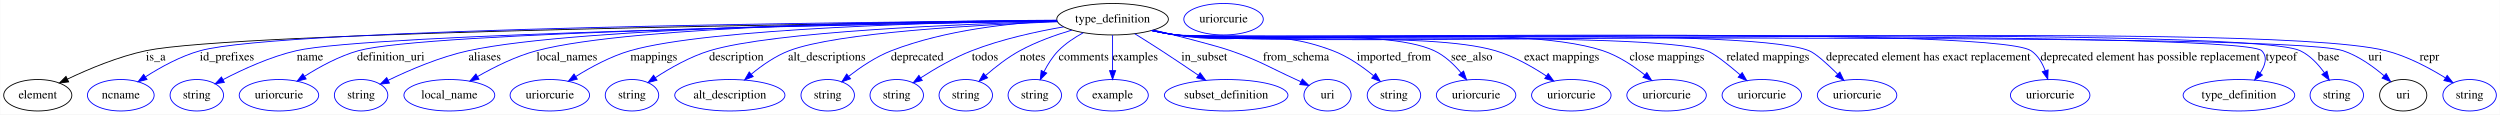
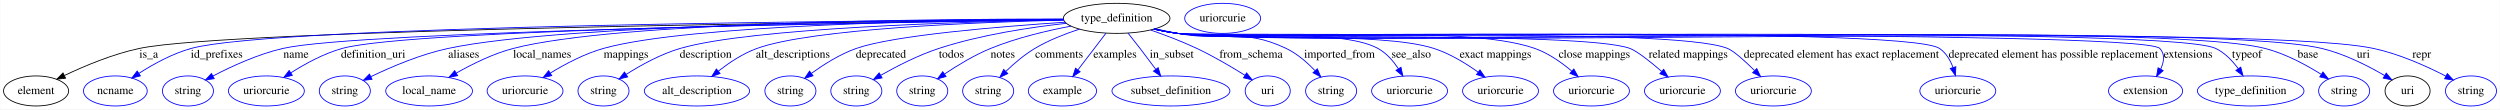
- <svg xmlns="http://www.w3.org/2000/svg" width="2861pt" height="131pt" viewBox="0.00 0.00 2860.54 131.00">
+ <svg xmlns="http://www.w3.org/2000/svg" width="2996pt" height="131pt" viewBox="0.00 0.00 2995.54 131.00">
  <g id="graph0" class="graph" transform="scale(1 1) rotate(0) translate(4 127)">
-     <polygon fill="white" stroke="transparent" points="-4,4 -4,-127 2856.54,-127 2856.54,4 -4,4" />
+     <polygon fill="white" stroke="transparent" points="-4,4 -4,-127 2991.54,-127 2991.54,4 -4,4" />
    <g id="node1" class="node">
-       <ellipse fill="none" stroke="black" cx="1269" cy="-105" rx="63.89" ry="18" />
-       <text text-anchor="middle" x="1269" y="-101.3" font-family="Times,serif" font-size="14.00">type_definition</text>
+       <ellipse fill="none" stroke="black" cx="1334" cy="-105" rx="63.89" ry="18" />
+       <text text-anchor="middle" x="1334" y="-101.3" font-family="Times,serif" font-size="14.00">type_definition</text>
    </g>
    <g id="node2" class="node">
      <ellipse fill="none" stroke="black" cx="39" cy="-18" rx="38.99" ry="18" />
      <text text-anchor="middle" x="39" y="-14.3" font-family="Times,serif" font-size="14.00">element</text>
    </g>
    <g id="edge1" class="edge">
-       <path fill="none" stroke="black" d="M1205.4,-103.29C985.42,-100.64 264.75,-90.42 163,-69 131.31,-62.33 97.34,-48.09 72.99,-36.5" />
-       <polygon fill="black" stroke="black" points="74.35,-33.27 63.82,-32.05 71.29,-39.57 74.35,-33.27" />
+       <path fill="none" stroke="black" d="M1270.25,-103.41C1041.71,-101.1 271.3,-91.7 163,-69 131.31,-62.36 97.34,-48.11 72.98,-36.52" />
+       <polygon fill="black" stroke="black" points="74.34,-33.29 63.82,-32.06 71.28,-39.58 74.34,-33.29" />
      <text text-anchor="middle" x="174" y="-57.8" font-family="Times,serif" font-size="14.00">is_a</text>
    </g>
    <g id="node3" class="node">
      <ellipse fill="none" stroke="blue" cx="134" cy="-18" rx="38.19" ry="18" />
      <text text-anchor="middle" x="134" y="-14.3" font-family="Times,serif" font-size="14.00">ncname</text>
    </g>
    <g id="edge2" class="edge">
-       <path fill="none" stroke="blue" d="M1205.21,-103.59C993.04,-101.97 319.1,-94.84 225,-69 202.5,-62.82 179.49,-50.11 162.23,-39.05" />
-       <polygon fill="blue" stroke="blue" points="164.04,-36.05 153.77,-33.46 160.18,-41.89 164.04,-36.05" />
+       <path fill="none" stroke="blue" d="M1270.12,-103.72C1049.2,-102.52 325.56,-96.51 225,-69 202.49,-62.84 179.48,-50.13 162.23,-39.07" />
+       <polygon fill="blue" stroke="blue" points="164.04,-36.07 153.76,-33.47 160.18,-41.91 164.04,-36.07" />
      <text text-anchor="middle" x="255.5" y="-57.8" font-family="Times,serif" font-size="14.00">id_prefixes</text>
    </g>
    <g id="node4" class="node">
      <ellipse fill="none" stroke="blue" cx="221" cy="-18" rx="30.59" ry="18" />
      <text text-anchor="middle" x="221" y="-14.3" font-family="Times,serif" font-size="14.00">string</text>
    </g>
    <g id="edge3" class="edge">
-       <path fill="none" stroke="blue" d="M1205.58,-103C1009.18,-99.7 419.17,-88.3 335,-69 305.14,-62.15 273.39,-47.56 251.01,-35.9" />
-       <polygon fill="blue" stroke="blue" points="252.49,-32.72 242.02,-31.11 249.2,-38.9 252.49,-32.72" />
+       <path fill="none" stroke="blue" d="M1270.54,-103.16C1065.03,-100.27 425.68,-89.68 335,-69 305.13,-62.19 273.39,-47.59 251,-35.92" />
+       <polygon fill="blue" stroke="blue" points="252.48,-32.74 242.01,-31.13 249.19,-38.92 252.48,-32.74" />
      <text text-anchor="middle" x="350.5" y="-57.8" font-family="Times,serif" font-size="14.00">name</text>
    </g>
    <g id="node5" class="node">
      <ellipse fill="none" stroke="blue" cx="315" cy="-18" rx="45.49" ry="18" />
      <text text-anchor="middle" x="315" y="-14.3" font-family="Times,serif" font-size="14.00">uriorcurie</text>
    </g>
    <g id="edge4" class="edge">
-       <path fill="none" stroke="blue" d="M1205.44,-103.1C1019.05,-100.23 482.2,-90.21 406,-69 383.96,-62.87 361.41,-50.53 344.28,-39.65" />
-       <polygon fill="blue" stroke="blue" points="346.12,-36.67 335.84,-34.13 342.29,-42.53 346.12,-36.67" />
+       <path fill="none" stroke="blue" d="M1270.56,-103.3C1074.85,-100.9 488.64,-91.88 406,-69 383.95,-62.9 361.41,-50.56 344.27,-39.67" />
+       <polygon fill="blue" stroke="blue" points="346.12,-36.7 335.83,-34.15 342.28,-42.55 346.12,-36.7" />
      <text text-anchor="middle" x="443" y="-57.8" font-family="Times,serif" font-size="14.00">definition_uri</text>
    </g>
    <g id="node6" class="node">
      <ellipse fill="none" stroke="blue" cx="409" cy="-18" rx="30.59" ry="18" />
      <text text-anchor="middle" x="409" y="-14.3" font-family="Times,serif" font-size="14.00">string</text>
    </g>
    <g id="edge5" class="edge">
-       <path fill="none" stroke="blue" d="M1205.36,-103.67C1050.92,-102.43 659.55,-96.58 532,-69 499.38,-61.95 464.31,-46.88 440,-35.12" />
-       <polygon fill="blue" stroke="blue" points="441.44,-31.92 430.92,-30.64 438.34,-38.2 441.44,-31.92" />
-       <text text-anchor="middle" x="550.5" y="-57.8" font-family="Times,serif" font-size="14.00">aliases</text>
+       <path fill="none" stroke="blue" d="M1270.32,-103.92C1106.45,-103.28 673.25,-98.75 533,-69 500.12,-62.03 464.77,-46.95 440.26,-35.16" />
+       <polygon fill="blue" stroke="blue" points="441.62,-31.93 431.1,-30.67 438.54,-38.22 441.62,-31.93" />
+       <text text-anchor="middle" x="551.5" y="-57.8" font-family="Times,serif" font-size="14.00">aliases</text>
    </g>
    <g id="node7" class="node">
      <ellipse fill="none" stroke="blue" cx="510" cy="-18" rx="51.99" ry="18" />
      <text text-anchor="middle" x="510" y="-14.3" font-family="Times,serif" font-size="14.00">local_name</text>
    </g>
    <g id="edge6" class="edge">
-       <path fill="none" stroke="blue" d="M1205.16,-103.92C1062.38,-103.19 721.04,-98.34 610,-69 586.13,-62.69 561.29,-50.31 542.34,-39.45" />
-       <polygon fill="blue" stroke="blue" points="543.94,-36.32 533.54,-34.27 540.39,-42.36 543.94,-36.32" />
-       <text text-anchor="middle" x="644.5" y="-57.8" font-family="Times,serif" font-size="14.00">local_names</text>
+       <path fill="none" stroke="blue" d="M1270.3,-104.24C1117.68,-104.29 734.61,-101.09 611,-69 586.91,-62.75 561.83,-50.36 542.68,-39.49" />
+       <polygon fill="blue" stroke="blue" points="544.19,-36.32 533.79,-34.3 540.67,-42.36 544.19,-36.32" />
+       <text text-anchor="middle" x="645.5" y="-57.8" font-family="Times,serif" font-size="14.00">local_names</text>
    </g>
    <g id="node8" class="node">
      <ellipse fill="none" stroke="blue" cx="625" cy="-18" rx="45.49" ry="18" />
      <text text-anchor="middle" x="625" y="-14.3" font-family="Times,serif" font-size="14.00">uriorcurie</text>
    </g>
    <g id="edge7" class="edge">
-       <path fill="none" stroke="blue" d="M1205.23,-103.4C1080.15,-101.66 806.96,-94.93 717,-69 694.83,-62.61 672.04,-50.27 654.68,-39.45" />
-       <polygon fill="blue" stroke="blue" points="656.44,-36.42 646.14,-33.97 652.67,-42.32 656.44,-36.42" />
-       <text text-anchor="middle" x="744" y="-57.8" font-family="Times,serif" font-size="14.00">mappings</text>
+       <path fill="none" stroke="blue" d="M1270.33,-103.82C1134.67,-102.89 821.21,-97.6 719,-69 696.41,-62.68 673.12,-50.34 655.38,-39.5" />
+       <polygon fill="blue" stroke="blue" points="656.96,-36.37 646.63,-34.01 653.24,-42.3 656.96,-36.37" />
+       <text text-anchor="middle" x="746" y="-57.8" font-family="Times,serif" font-size="14.00">mappings</text>
    </g>
    <g id="node9" class="node">
      <ellipse fill="none" stroke="blue" cx="719" cy="-18" rx="30.59" ry="18" />
      <text text-anchor="middle" x="719" y="-14.3" font-family="Times,serif" font-size="14.00">string</text>
    </g>
    <g id="edge8" class="edge">
-       <path fill="none" stroke="blue" d="M1205.71,-102.58C1097.27,-99.58 880.6,-90.97 808,-69 785.61,-62.23 762.65,-49.14 745.65,-38.06" />
-       <polygon fill="blue" stroke="blue" points="747.6,-35.15 737.35,-32.49 743.7,-40.97 747.6,-35.15" />
-       <text text-anchor="middle" x="838.5" y="-57.8" font-family="Times,serif" font-size="14.00">description</text>
+       <path fill="none" stroke="blue" d="M1270.35,-103.14C1150.43,-100.95 895.45,-93.5 811,-69 787.8,-62.27 763.91,-49.06 746.28,-37.91" />
+       <polygon fill="blue" stroke="blue" points="747.97,-34.83 737.68,-32.31 744.15,-40.7 747.97,-34.83" />
+       <text text-anchor="middle" x="841.5" y="-57.8" font-family="Times,serif" font-size="14.00">description</text>
    </g>
    <g id="node10" class="node">
      <ellipse fill="none" stroke="blue" cx="831" cy="-18" rx="63.09" ry="18" />
      <text text-anchor="middle" x="831" y="-14.3" font-family="Times,serif" font-size="14.00">alt_description</text>
    </g>
    <g id="edge9" class="edge">
-       <path fill="none" stroke="blue" d="M1206.01,-102.09C1115.48,-98.66 953.48,-89.77 899,-69 883.2,-62.98 867.83,-52.23 855.71,-42.24" />
-       <polygon fill="blue" stroke="blue" points="857.74,-39.37 847.87,-35.51 853.18,-44.68 857.74,-39.37" />
-       <text text-anchor="middle" x="942" y="-57.8" font-family="Times,serif" font-size="14.00">alt_descriptions</text>
+       <path fill="none" stroke="blue" d="M1270.52,-102.88C1167.53,-100.4 968.9,-92.61 903,-69 886.19,-62.98 869.67,-51.98 856.7,-41.82" />
+       <polygon fill="blue" stroke="blue" points="858.69,-38.93 848.72,-35.34 854.27,-44.36 858.69,-38.93" />
+       <text text-anchor="middle" x="946" y="-57.8" font-family="Times,serif" font-size="14.00">alt_descriptions</text>
    </g>
    <g id="node11" class="node">
      <ellipse fill="none" stroke="blue" cx="943" cy="-18" rx="30.59" ry="18" />
      <text text-anchor="middle" x="943" y="-14.3" font-family="Times,serif" font-size="14.00">string</text>
    </g>
    <g id="edge10" class="edge">
-       <path fill="none" stroke="blue" d="M1205.38,-103.24C1152.96,-100.75 1077.52,-92.79 1016,-69 998.2,-62.12 980.49,-50.14 966.97,-39.64" />
-       <polygon fill="blue" stroke="blue" points="969.11,-36.87 959.13,-33.34 964.73,-42.33 969.11,-36.87" />
-       <text text-anchor="middle" x="1045.5" y="-57.8" font-family="Times,serif" font-size="14.00">deprecated</text>
+       <path fill="none" stroke="blue" d="M1272.24,-100.37C1194.79,-95.24 1066.73,-84.72 1022,-69 1002.54,-62.16 982.94,-49.79 968.12,-39.07" />
+       <polygon fill="blue" stroke="blue" points="970.1,-36.18 959.99,-33 965.91,-41.79 970.1,-36.18" />
+       <text text-anchor="middle" x="1051.5" y="-57.8" font-family="Times,serif" font-size="14.00">deprecated</text>
    </g>
    <g id="node12" class="node">
      <ellipse fill="none" stroke="blue" cx="1022" cy="-18" rx="30.59" ry="18" />
      <text text-anchor="middle" x="1022" y="-14.3" font-family="Times,serif" font-size="14.00">string</text>
    </g>
    <g id="edge11" class="edge">
-       <path fill="none" stroke="blue" d="M1212.98,-96.25C1181.44,-90.8 1141.73,-82.1 1108,-69 1087.35,-60.98 1065.8,-48.45 1049.45,-37.94" />
-       <polygon fill="blue" stroke="blue" points="1051.21,-34.91 1040.93,-32.35 1047.37,-40.76 1051.21,-34.91" />
-       <text text-anchor="middle" x="1123" y="-57.8" font-family="Times,serif" font-size="14.00">todos</text>
+       <path fill="none" stroke="blue" d="M1273.62,-99.03C1230.32,-94.27 1171.05,-85.33 1121,-69 1096.45,-61 1070.47,-47.66 1051.28,-36.78" />
+       <polygon fill="blue" stroke="blue" points="1052.85,-33.64 1042.44,-31.66 1049.34,-39.7 1052.85,-33.64" />
+       <text text-anchor="middle" x="1136" y="-57.8" font-family="Times,serif" font-size="14.00">todos</text>
    </g>
    <g id="node13" class="node">
      <ellipse fill="none" stroke="blue" cx="1101" cy="-18" rx="30.59" ry="18" />
      <text text-anchor="middle" x="1101" y="-14.3" font-family="Times,serif" font-size="14.00">string</text>
    </g>
    <g id="edge12" class="edge">
-       <path fill="none" stroke="blue" d="M1222.63,-92.63C1203.52,-86.95 1181.55,-79.11 1163,-69 1148.93,-61.34 1134.89,-50.37 1123.74,-40.65" />
-       <polygon fill="blue" stroke="blue" points="1125.96,-37.94 1116.17,-33.87 1121.28,-43.15 1125.96,-37.94" />
-       <text text-anchor="middle" x="1177.5" y="-57.8" font-family="Times,serif" font-size="14.00">notes</text>
+       <path fill="none" stroke="blue" d="M1279.24,-95.67C1249.99,-90.15 1213.76,-81.56 1183,-69 1163.51,-61.04 1143.31,-48.78 1127.83,-38.39" />
+       <polygon fill="blue" stroke="blue" points="1129.53,-35.31 1119.3,-32.53 1125.56,-41.08 1129.53,-35.31" />
+       <text text-anchor="middle" x="1197.5" y="-57.8" font-family="Times,serif" font-size="14.00">notes</text>
    </g>
    <g id="node14" class="node">
      <ellipse fill="none" stroke="blue" cx="1180" cy="-18" rx="30.59" ry="18" />
      <text text-anchor="middle" x="1180" y="-14.3" font-family="Times,serif" font-size="14.00">string</text>
    </g>
    <g id="edge13" class="edge">
-       <path fill="none" stroke="blue" d="M1235.39,-89.48C1225.43,-84.07 1215.05,-77.2 1207,-69 1200.27,-62.14 1194.75,-53.27 1190.5,-44.91" />
-       <polygon fill="blue" stroke="blue" points="1193.65,-43.38 1186.24,-35.82 1187.31,-46.36 1193.65,-43.38" />
-       <text text-anchor="middle" x="1236" y="-57.8" font-family="Times,serif" font-size="14.00">comments</text>
+       <path fill="none" stroke="blue" d="M1289.45,-92.1C1272.09,-86.46 1252.46,-78.78 1236,-69 1223.44,-61.54 1211.15,-51.03 1201.29,-41.58" />
+       <polygon fill="blue" stroke="blue" points="1203.52,-38.85 1193.95,-34.29 1198.59,-43.82 1203.52,-38.85" />
+       <text text-anchor="middle" x="1265" y="-57.8" font-family="Times,serif" font-size="14.00">comments</text>
    </g>
    <g id="node15" class="node">
      <ellipse fill="none" stroke="blue" cx="1269" cy="-18" rx="40.89" ry="18" />
      <text text-anchor="middle" x="1269" y="-14.3" font-family="Times,serif" font-size="14.00">example</text>
    </g>
    <g id="edge14" class="edge">
-       <path fill="none" stroke="blue" d="M1269,-86.8C1269,-75.16 1269,-59.55 1269,-46.24" />
-       <polygon fill="blue" stroke="blue" points="1272.5,-46.18 1269,-36.18 1265.5,-46.18 1272.5,-46.18" />
-       <text text-anchor="middle" x="1295" y="-57.8" font-family="Times,serif" font-size="14.00">examples</text>
+       <path fill="none" stroke="blue" d="M1321.15,-87.21C1311.6,-74.71 1298.4,-57.45 1287.68,-43.43" />
+       <polygon fill="blue" stroke="blue" points="1290.23,-41 1281.37,-35.18 1284.67,-45.25 1290.23,-41" />
+       <text text-anchor="middle" x="1332" y="-57.8" font-family="Times,serif" font-size="14.00">examples</text>
    </g>
    <g id="node16" class="node">
      <ellipse fill="none" stroke="blue" cx="1399" cy="-18" rx="70.69" ry="18" />
      <text text-anchor="middle" x="1399" y="-14.3" font-family="Times,serif" font-size="14.00">subset_definition</text>
    </g>
    <g id="edge15" class="edge">
-       <path fill="none" stroke="blue" d="M1294.49,-88.33C1304.1,-82.36 1315.1,-75.44 1325,-69 1338.83,-60.01 1353.96,-49.85 1366.9,-41.05" />
-       <polygon fill="blue" stroke="blue" points="1369.19,-43.73 1375.48,-35.2 1365.24,-37.94 1369.19,-43.73" />
-       <text text-anchor="middle" x="1374" y="-57.8" font-family="Times,serif" font-size="14.00">in_subset</text>
+       <path fill="none" stroke="blue" d="M1347.51,-87.37C1352.15,-81.59 1357.35,-75.04 1362,-69 1368.19,-60.96 1374.82,-52.08 1380.74,-44.06" />
+       <polygon fill="blue" stroke="blue" points="1383.72,-45.92 1386.82,-35.78 1378.08,-41.77 1383.72,-45.92" />
+       <text text-anchor="middle" x="1400" y="-57.8" font-family="Times,serif" font-size="14.00">in_subset</text>
    </g>
    <g id="node17" class="node">
      <ellipse fill="none" stroke="blue" cx="1515" cy="-18" rx="27" ry="18" />
      <text text-anchor="middle" x="1515" y="-14.3" font-family="Times,serif" font-size="14.00">uri</text>
    </g>
    <g id="edge16" class="edge">
-       <path fill="none" stroke="blue" d="M1315.8,-92.71C1348,-84.79 1387.76,-74.64 1404,-69 1438.4,-57.06 1445.86,-51.11 1479,-36 1480.79,-35.18 1482.63,-34.34 1484.48,-33.48" />
-       <polygon fill="blue" stroke="blue" points="1486.14,-36.57 1493.72,-29.16 1483.18,-30.22 1486.14,-36.57" />
-       <text text-anchor="middle" x="1479" y="-57.8" font-family="Times,serif" font-size="14.00">from_schema</text>
+       <path fill="none" stroke="blue" d="M1374.83,-90.95C1392.14,-84.96 1412.35,-77.32 1430,-69 1449.99,-59.57 1471.43,-46.94 1487.78,-36.73" />
+       <polygon fill="blue" stroke="blue" points="1489.71,-39.65 1496.3,-31.34 1485.97,-33.73 1489.71,-39.65" />
+       <text text-anchor="middle" x="1495" y="-57.8" font-family="Times,serif" font-size="14.00">from_schema</text>
    </g>
    <g id="node18" class="node">
      <ellipse fill="none" stroke="blue" cx="1591" cy="-18" rx="30.59" ry="18" />
      <text text-anchor="middle" x="1591" y="-14.3" font-family="Times,serif" font-size="14.00">string</text>
    </g>
    <g id="edge17" class="edge">
-       <path fill="none" stroke="blue" d="M1314.77,-92.39C1323.75,-90.38 1333.14,-88.47 1342,-87 1420.87,-73.91 1446.17,-97.18 1521,-69 1538.08,-62.57 1554.81,-50.88 1567.62,-40.42" />
-       <polygon fill="blue" stroke="blue" points="1570.08,-42.93 1575.45,-33.79 1565.55,-37.59 1570.08,-42.93" />
-       <text text-anchor="middle" x="1591" y="-57.8" font-family="Times,serif" font-size="14.00">imported_from</text>
+       <path fill="none" stroke="blue" d="M1380.2,-92.57C1389.07,-90.57 1398.3,-88.61 1407,-87 1464.35,-76.37 1484.28,-93.96 1537,-69 1550.12,-62.79 1562.23,-52.24 1571.64,-42.43" />
+       <polygon fill="blue" stroke="blue" points="1574.43,-44.56 1578.58,-34.82 1569.26,-39.85 1574.43,-44.56" />
+       <text text-anchor="middle" x="1601" y="-57.8" font-family="Times,serif" font-size="14.00">imported_from</text>
    </g>
    <g id="node19" class="node">
      <ellipse fill="none" stroke="blue" cx="1685" cy="-18" rx="45.49" ry="18" />
      <text text-anchor="middle" x="1685" y="-14.3" font-family="Times,serif" font-size="14.00">uriorcurie</text>
    </g>
    <g id="edge18" class="edge">
-       <path fill="none" stroke="blue" d="M1314.33,-92.2C1323.44,-90.18 1332.98,-88.31 1342,-87 1406.99,-77.52 1577.39,-96.58 1637,-69 1649.11,-63.39 1659.74,-53.26 1667.9,-43.57" />
-       <polygon fill="blue" stroke="blue" points="1670.7,-45.67 1674.14,-35.65 1665.2,-41.33 1670.7,-45.67" />
-       <text text-anchor="middle" x="1680" y="-57.8" font-family="Times,serif" font-size="14.00">see_also</text>
+       <path fill="none" stroke="blue" d="M1379.35,-92.3C1388.45,-90.27 1397.99,-88.38 1407,-87 1459.86,-78.91 1600.01,-94.54 1647,-69 1657.16,-63.48 1665.43,-53.94 1671.62,-44.67" />
+       <polygon fill="blue" stroke="blue" points="1674.69,-46.36 1676.92,-36 1668.72,-42.71 1674.69,-46.36" />
+       <text text-anchor="middle" x="1687" y="-57.8" font-family="Times,serif" font-size="14.00">see_also</text>
    </g>
    <g id="node20" class="node">
      <ellipse fill="none" stroke="blue" cx="1794" cy="-18" rx="45.49" ry="18" />
      <text text-anchor="middle" x="1794" y="-14.3" font-family="Times,serif" font-size="14.00">uriorcurie</text>
    </g>
    <g id="edge19" class="edge">
-       <path fill="none" stroke="blue" d="M1313.93,-92.2C1323.16,-90.16 1332.85,-88.28 1342,-87 1422.42,-75.75 1629.07,-91.87 1707,-69 1727.87,-62.87 1749.08,-50.83 1765.33,-40.09" />
-       <polygon fill="blue" stroke="blue" points="1767.53,-42.84 1773.82,-34.31 1763.58,-37.05 1767.53,-42.84" />
-       <text text-anchor="middle" x="1783" y="-57.8" font-family="Times,serif" font-size="14.00">exact mappings</text>
+       <path fill="none" stroke="blue" d="M1379.33,-92.18C1388.44,-90.17 1397.98,-88.3 1407,-87 1474.63,-77.21 1648.89,-89.76 1714,-69 1733.17,-62.89 1752.37,-51.12 1767.15,-40.54" />
+       <polygon fill="blue" stroke="blue" points="1769.36,-43.26 1775.31,-34.5 1765.19,-37.64 1769.36,-43.26" />
+       <text text-anchor="middle" x="1788" y="-57.8" font-family="Times,serif" font-size="14.00">exact mappings</text>
    </g>
    <g id="node21" class="node">
      <ellipse fill="none" stroke="blue" cx="1903" cy="-18" rx="45.49" ry="18" />
      <text text-anchor="middle" x="1903" y="-14.3" font-family="Times,serif" font-size="14.00">uriorcurie</text>
    </g>
    <g id="edge20" class="edge">
-       <path fill="none" stroke="blue" d="M1313.92,-92.11C1323.15,-90.08 1332.84,-88.22 1342,-87 1449.56,-72.63 1726.94,-103 1830,-69 1847.63,-63.18 1864.89,-51.71 1878.2,-41.21" />
-       <polygon fill="blue" stroke="blue" points="1880.43,-43.92 1885.94,-34.87 1875.99,-38.5 1880.43,-43.92" />
-       <text text-anchor="middle" x="1903.5" y="-57.8" font-family="Times,serif" font-size="14.00">close mappings</text>
+       <path fill="none" stroke="blue" d="M1378.92,-92.15C1388.15,-90.11 1397.84,-88.25 1407,-87 1501.32,-74.15 1745.19,-100.57 1835,-69 1851.28,-63.27 1866.98,-52.23 1879.18,-41.97" />
+       <polygon fill="blue" stroke="blue" points="1881.83,-44.3 1887.04,-35.07 1877.21,-39.05 1881.83,-44.3" />
+       <text text-anchor="middle" x="1906.5" y="-57.8" font-family="Times,serif" font-size="14.00">close mappings</text>
    </g>
    <g id="node22" class="node">
      <ellipse fill="none" stroke="blue" cx="2012" cy="-18" rx="45.49" ry="18" />
      <text text-anchor="middle" x="2012" y="-14.3" font-family="Times,serif" font-size="14.00">uriorcurie</text>
    </g>
    <g id="edge21" class="edge">
-       <path fill="none" stroke="blue" d="M1313.91,-92.06C1323.14,-90.03 1332.83,-88.19 1342,-87 1408.91,-78.31 1885.62,-92.15 1949,-69 1957.44,-65.92 1973.32,-53.29 1987.03,-41.5" />
-       <polygon fill="blue" stroke="blue" points="1989.54,-43.95 1994.77,-34.73 1984.94,-38.67 1989.54,-43.95" />
+       <path fill="none" stroke="blue" d="M1378.92,-92.09C1388.14,-90.05 1397.84,-88.21 1407,-87 1466.74,-79.13 1892.44,-89.78 1949,-69 1957.43,-65.9 1973.32,-53.27 1987.02,-41.49" />
+       <polygon fill="blue" stroke="blue" points="1989.54,-43.94 1994.77,-34.72 1984.93,-38.66 1989.54,-43.94" />
      <text text-anchor="middle" x="2019" y="-57.8" font-family="Times,serif" font-size="14.00">related mappings</text>
    </g>
    <g id="node23" class="node">
      <ellipse fill="none" stroke="blue" cx="2121" cy="-18" rx="45.49" ry="18" />
      <text text-anchor="middle" x="2121" y="-14.3" font-family="Times,serif" font-size="14.00">uriorcurie</text>
    </g>
    <g id="edge22" class="edge">
-       <path fill="none" stroke="blue" d="M1313.52,-92.11C1322.86,-90.05 1332.7,-88.19 1342,-87 1421.82,-76.82 1991.31,-98.95 2066,-69 2073.51,-65.99 2086.88,-53.91 2098.55,-42.38" />
-       <polygon fill="blue" stroke="blue" points="2101.34,-44.55 2105.9,-34.98 2096.37,-39.61 2101.34,-44.55" />
+       <path fill="none" stroke="blue" d="M1378.91,-92.05C1388.14,-90.01 1397.83,-88.18 1407,-87 1479.65,-77.65 1998.04,-96.34 2066,-69 2073.46,-66 2086.7,-54.06 2098.32,-42.6" />
+       <polygon fill="blue" stroke="blue" points="2101.07,-44.8 2105.65,-35.24 2096.11,-39.86 2101.07,-44.8" />
      <text text-anchor="middle" x="2202.5" y="-57.8" font-family="Times,serif" font-size="14.00">deprecated element has exact replacement</text>
    </g>
    <g id="node24" class="node">
      <ellipse fill="none" stroke="blue" cx="2342" cy="-18" rx="45.49" ry="18" />
      <text text-anchor="middle" x="2342" y="-14.3" font-family="Times,serif" font-size="14.00">uriorcurie</text>
    </g>
    <g id="edge23" class="edge">
-       <path fill="none" stroke="blue" d="M1313.51,-92.07C1322.86,-90.01 1332.7,-88.16 1342,-87 1395.92,-80.3 2274.76,-99.11 2320,-69 2327.91,-63.73 2333,-54.92 2336.27,-46.15" />
-       <polygon fill="blue" stroke="blue" points="2339.65,-47.04 2339.23,-36.45 2332.96,-44.99 2339.65,-47.04" />
+       <path fill="none" stroke="blue" d="M1378.51,-92.08C1387.86,-90.01 1397.7,-88.16 1407,-87 1457.34,-80.71 2277.78,-97.14 2320,-69 2327.91,-63.73 2333,-54.91 2336.26,-46.14" />
+       <polygon fill="blue" stroke="blue" points="2339.65,-47.04 2339.22,-36.45 2332.95,-44.99 2339.65,-47.04" />
      <text text-anchor="middle" x="2456.5" y="-57.8" font-family="Times,serif" font-size="14.00">deprecated element has possible replacement</text>
    </g>
    <g id="node25" class="node">
-       <ellipse fill="none" stroke="blue" cx="2558" cy="-18" rx="63.89" ry="18" />
-       <text text-anchor="middle" x="2558" y="-14.3" font-family="Times,serif" font-size="14.00">type_definition</text>
+       <ellipse fill="none" stroke="blue" cx="2567" cy="-18" rx="44.39" ry="18" />
+       <text text-anchor="middle" x="2567" y="-14.3" font-family="Times,serif" font-size="14.00">extension</text>
    </g>
    <g id="edge24" class="edge">
-       <path fill="none" stroke="blue" d="M1313.51,-92.04C1322.85,-89.98 1332.7,-88.14 1342,-87 1376.25,-82.81 2559.78,-93.57 2584,-69 2591.07,-61.82 2588.24,-52.32 2582.33,-43.52" />
-       <polygon fill="blue" stroke="blue" points="2584.87,-41.1 2575.94,-35.41 2579.38,-45.43 2584.87,-41.1" />
-       <text text-anchor="middle" x="2606.5" y="-57.8" font-family="Times,serif" font-size="14.00">typeof</text>
+       <path fill="none" stroke="blue" d="M1378.51,-92.05C1387.85,-89.98 1397.7,-88.14 1407,-87 1439.45,-83.02 2561.05,-92.3 2584,-69 2590.59,-62.31 2589.18,-52.97 2585.12,-44.17" />
+       <polygon fill="blue" stroke="blue" points="2588.11,-42.34 2580.16,-35.33 2582.01,-45.76 2588.11,-42.34" />
+       <text text-anchor="middle" x="2618" y="-57.8" font-family="Times,serif" font-size="14.00">extensions</text>
    </g>
    <g id="node26" class="node">
-       <ellipse fill="none" stroke="blue" cx="2670" cy="-18" rx="30.59" ry="18" />
-       <text text-anchor="middle" x="2670" y="-14.3" font-family="Times,serif" font-size="14.00">string</text>
+       <ellipse fill="none" stroke="blue" cx="2693" cy="-18" rx="63.89" ry="18" />
+       <text text-anchor="middle" x="2693" y="-14.3" font-family="Times,serif" font-size="14.00">type_definition</text>
    </g>
    <g id="edge25" class="edge">
-       <path fill="none" stroke="blue" d="M1313.51,-92.04C1322.85,-89.98 1332.7,-88.13 1342,-87 1412.92,-78.35 2563.44,-99.63 2628,-69 2639.4,-63.59 2648.83,-53.42 2655.85,-43.66" />
-       <polygon fill="blue" stroke="blue" points="2658.77,-45.59 2661.38,-35.32 2652.94,-41.72 2658.77,-45.59" />
-       <text text-anchor="middle" x="2660.5" y="-57.8" font-family="Times,serif" font-size="14.00">base</text>
+       <path fill="none" stroke="blue" d="M1378.51,-92.04C1387.85,-89.98 1397.7,-88.14 1407,-87 1475.6,-78.61 2588.56,-98.65 2651,-69 2661.97,-63.79 2671.12,-54.17 2678.05,-44.76" />
+       <polygon fill="blue" stroke="blue" points="2681.07,-46.54 2683.77,-36.3 2675.27,-42.62 2681.07,-46.54" />
+       <text text-anchor="middle" x="2688.5" y="-57.8" font-family="Times,serif" font-size="14.00">typeof</text>
    </g>
    <g id="node27" class="node">
-       <ellipse fill="none" stroke="black" cx="2746" cy="-18" rx="27" ry="18" />
-       <text text-anchor="middle" x="2746" y="-14.3" font-family="Times,serif" font-size="14.00">uri</text>
+       <ellipse fill="none" stroke="blue" cx="2805" cy="-18" rx="30.59" ry="18" />
+       <text text-anchor="middle" x="2805" y="-14.3" font-family="Times,serif" font-size="14.00">string</text>
    </g>
    <g id="edge26" class="edge">
-       <path fill="none" stroke="blue" d="M1313.51,-92.03C1322.85,-89.97 1332.7,-88.13 1342,-87 1415.63,-78.04 2606.59,-92.35 2677,-69 2694.5,-63.19 2711.33,-51.18 2723.98,-40.39" />
-       <polygon fill="blue" stroke="blue" points="2726.52,-42.81 2731.65,-33.55 2721.86,-37.59 2726.52,-42.81" />
-       <text text-anchor="middle" x="2714" y="-57.8" font-family="Times,serif" font-size="14.00">uri</text>
+       <path fill="none" stroke="blue" d="M1378.51,-92.03C1387.85,-89.97 1397.7,-88.13 1407,-87 1550.72,-69.48 2569.68,-104.7 2710,-69 2734.15,-62.86 2758.98,-49.49 2777.2,-38.13" />
+       <polygon fill="blue" stroke="blue" points="2779.57,-40.76 2786.09,-32.41 2775.78,-34.88 2779.57,-40.76" />
+       <text text-anchor="middle" x="2761.5" y="-57.8" font-family="Times,serif" font-size="14.00">base</text>
+     </g>
+     <g id="node28" class="node">
+       <ellipse fill="none" stroke="black" cx="2881" cy="-18" rx="27" ry="18" />
+       <text text-anchor="middle" x="2881" y="-14.3" font-family="Times,serif" font-size="14.00">uri</text>
+     </g>
+     <g id="edge27" class="edge">
+       <path fill="none" stroke="blue" d="M1378.51,-92.03C1387.85,-89.97 1397.7,-88.13 1407,-87 1558.23,-68.62 2629.75,-104.11 2778,-69 2805.17,-62.57 2833.54,-48.14 2853.61,-36.42" />
+       <polygon fill="blue" stroke="blue" points="2855.43,-39.41 2862.21,-31.27 2851.83,-33.41 2855.43,-39.41" />
+       <text text-anchor="middle" x="2828" y="-57.8" font-family="Times,serif" font-size="14.00">uri</text>
+     </g>
+     <g id="node30" class="node">
+       <ellipse fill="none" stroke="blue" cx="2957" cy="-18" rx="30.59" ry="18" />
+       <text text-anchor="middle" x="2957" y="-14.3" font-family="Times,serif" font-size="14.00">string</text>
+     </g>
+     <g id="edge28" class="edge">
+       <path fill="none" stroke="blue" d="M1378.51,-92.03C1387.85,-89.97 1397.7,-88.13 1407,-87 1565.07,-67.83 2684.2,-101.92 2840,-69 2870.96,-62.46 2903.91,-47.58 2926.92,-35.74" />
+       <polygon fill="blue" stroke="blue" points="2928.62,-38.81 2935.84,-31.05 2925.36,-32.61 2928.62,-38.81" />
+       <text text-anchor="middle" x="2898" y="-57.8" font-family="Times,serif" font-size="14.00">repr</text>
    </g>
    <g id="node29" class="node">
-       <ellipse fill="none" stroke="blue" cx="2822" cy="-18" rx="30.59" ry="18" />
-       <text text-anchor="middle" x="2822" y="-14.3" font-family="Times,serif" font-size="14.00">string</text>
-     </g>
-     <g id="edge27" class="edge">
-       <path fill="none" stroke="blue" d="M1313.51,-92.03C1322.85,-89.97 1332.7,-88.13 1342,-87 1494.66,-68.45 2576.86,-106.54 2726,-69 2750.58,-62.81 2775.92,-49.26 2794.39,-37.82" />
-       <polygon fill="blue" stroke="blue" points="2796.31,-40.74 2802.87,-32.42 2792.55,-34.84 2796.31,-40.74" />
-       <text text-anchor="middle" x="2776" y="-57.8" font-family="Times,serif" font-size="14.00">repr</text>
-     </g>
-     <g id="node28" class="node">
-       <ellipse fill="none" stroke="blue" cx="1396" cy="-105" rx="45.49" ry="18" />
-       <text text-anchor="middle" x="1396" y="-101.3" font-family="Times,serif" font-size="14.00">uriorcurie</text>
+       <ellipse fill="none" stroke="blue" cx="1461" cy="-105" rx="45.49" ry="18" />
+       <text text-anchor="middle" x="1461" y="-101.3" font-family="Times,serif" font-size="14.00">uriorcurie</text>
    </g>
  </g>
</svg>
